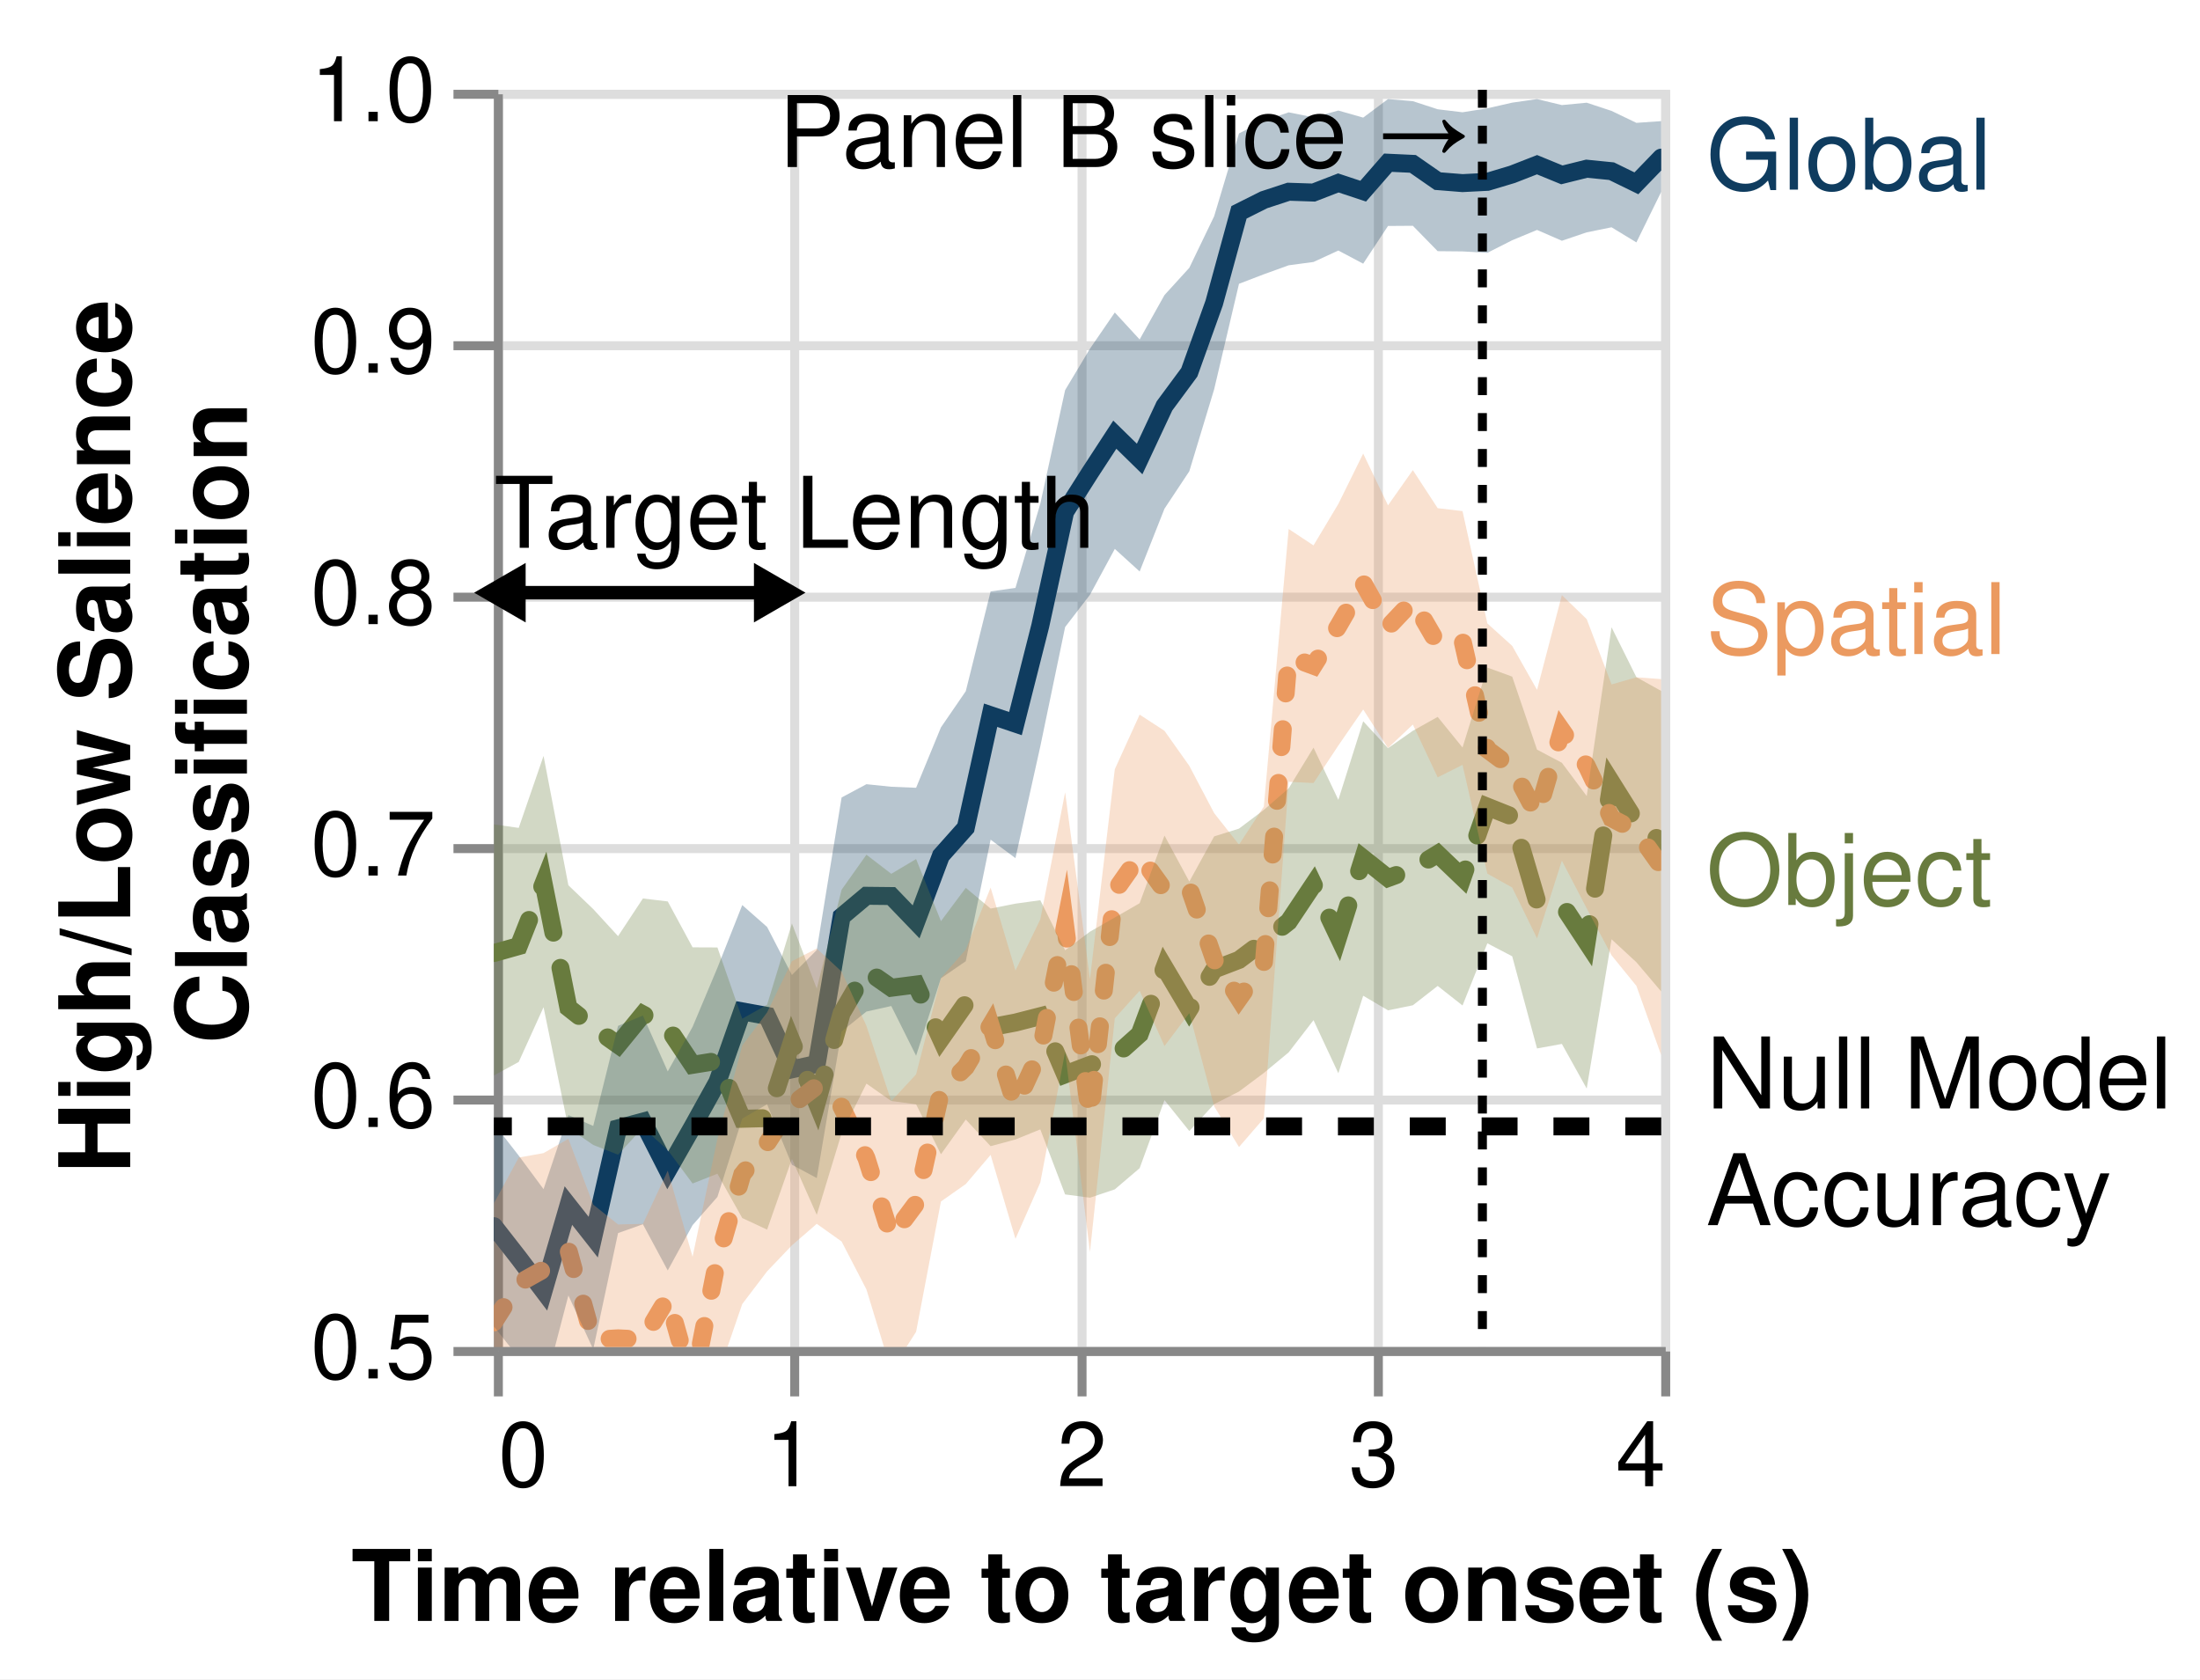
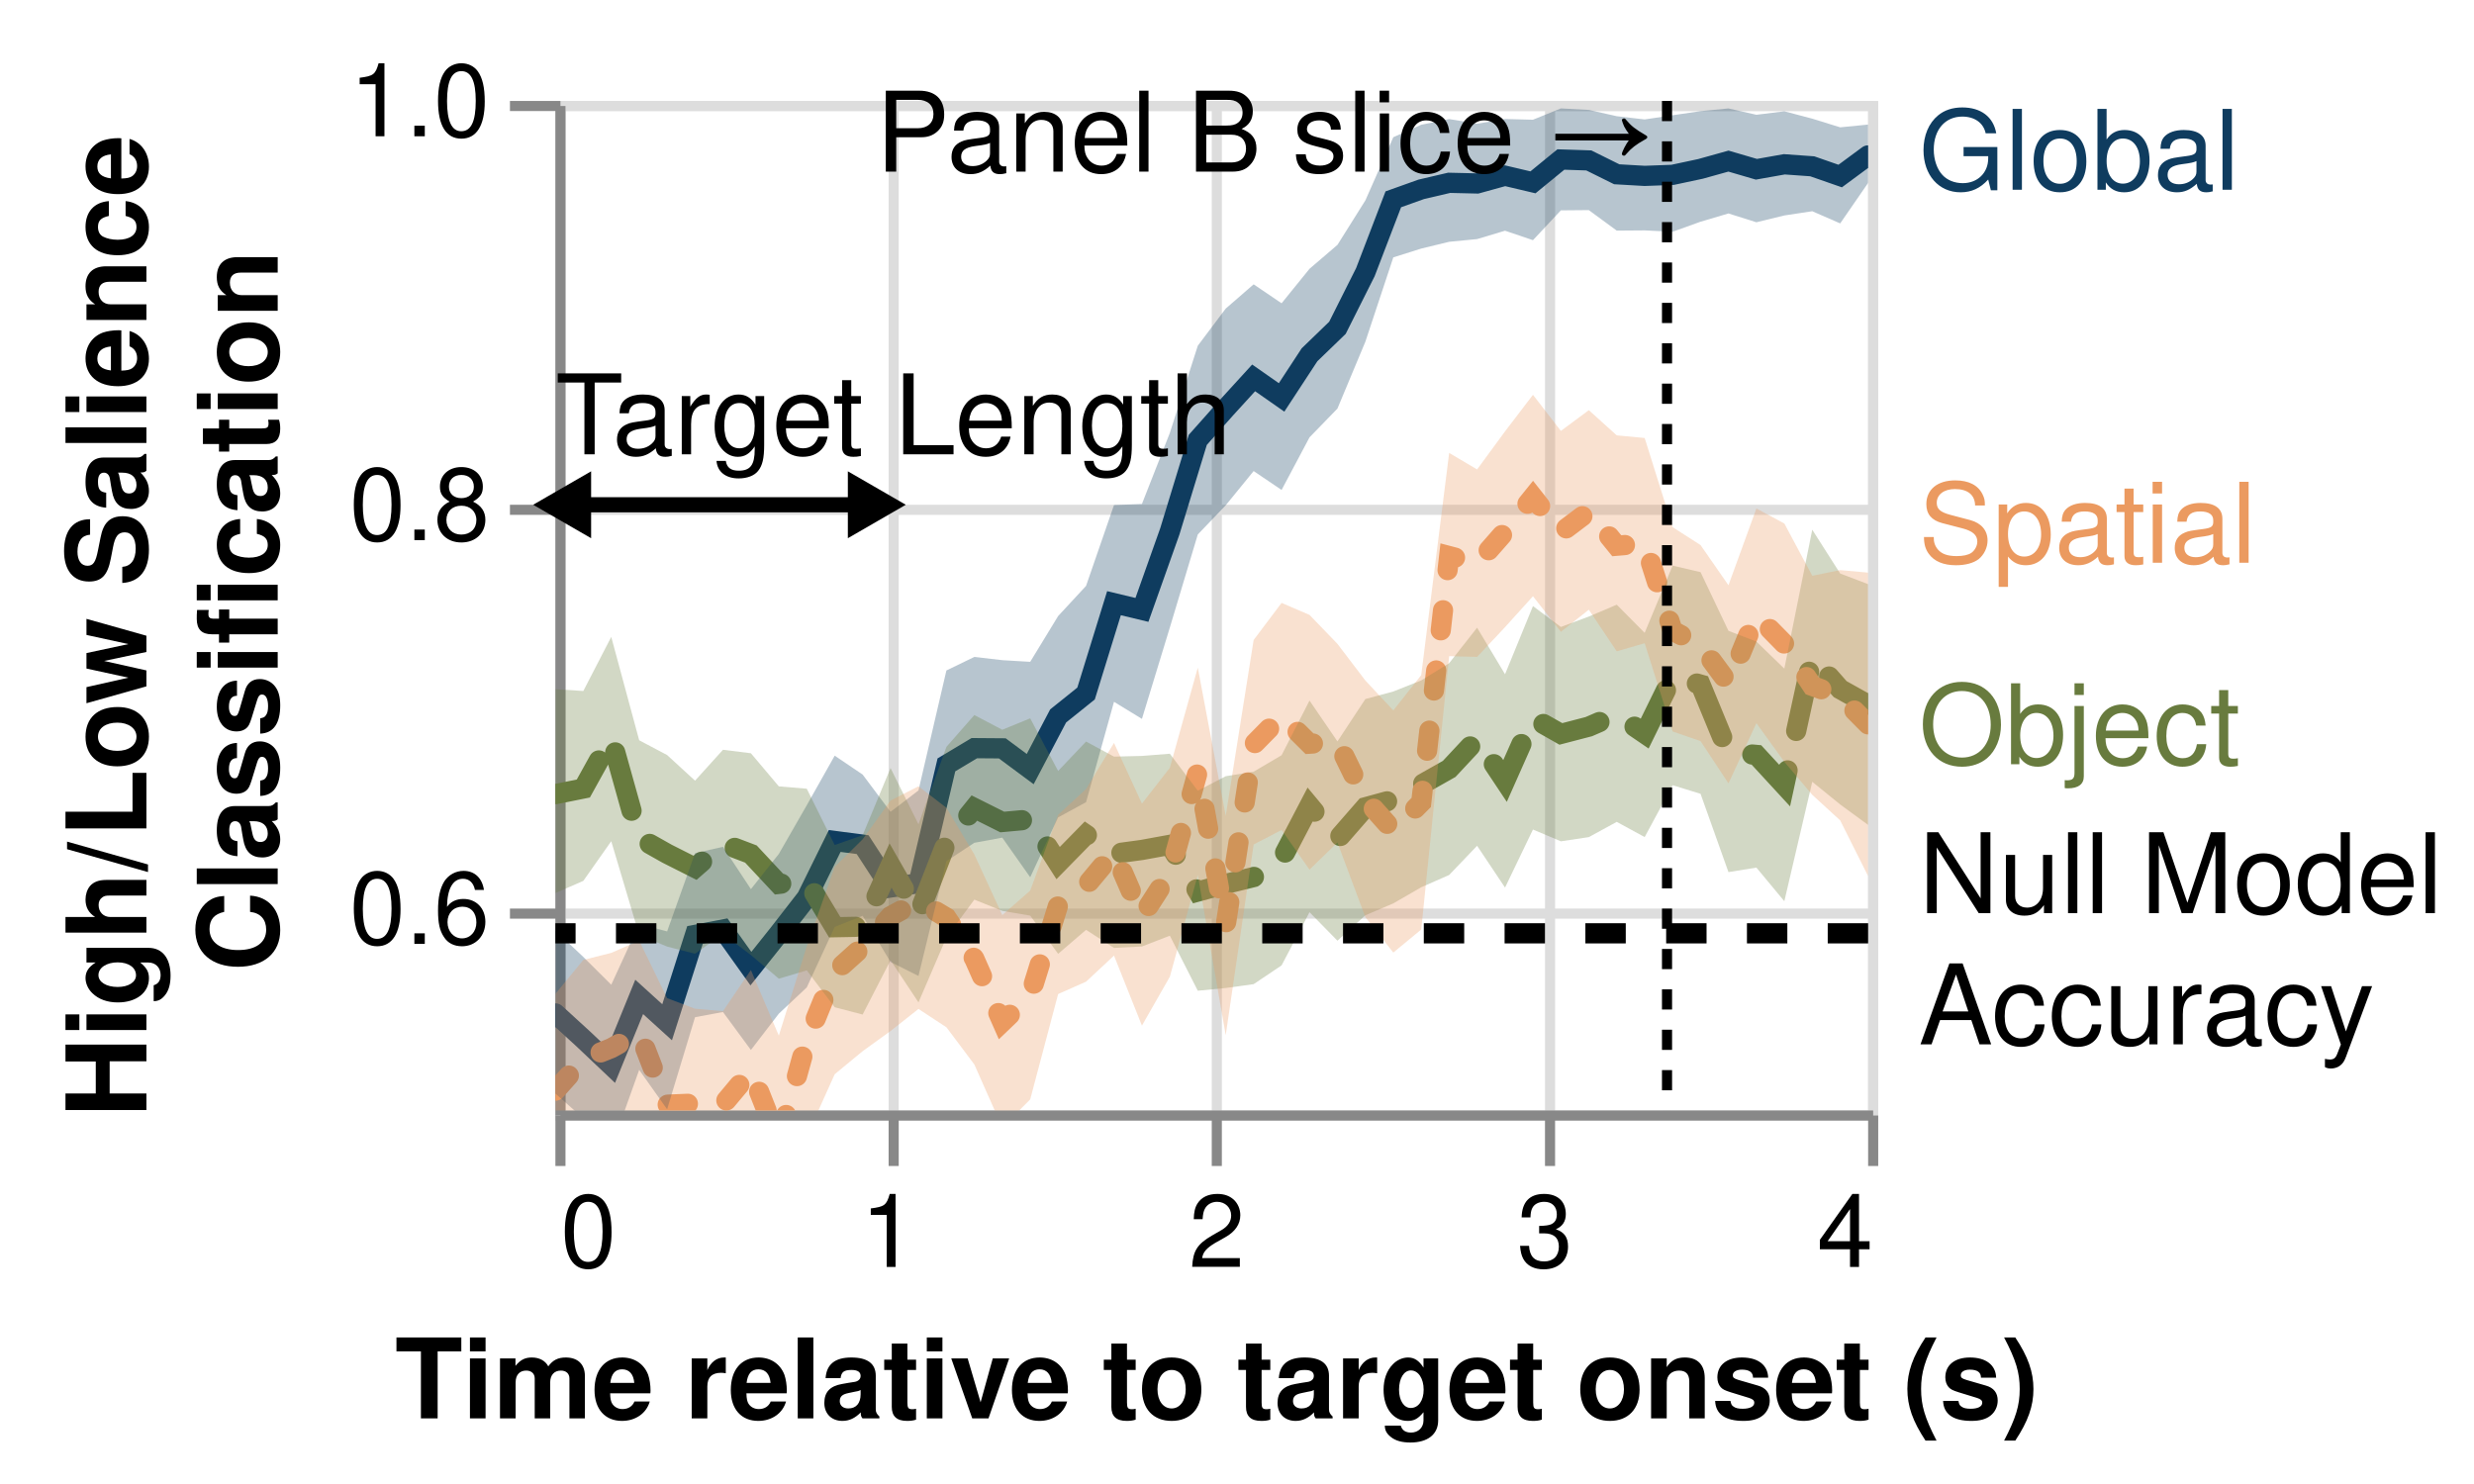
- <svg xmlns="http://www.w3.org/2000/svg" class="marks" width="245" height="187" viewBox="0 0 245 187" version="1.1">
+ <svg xmlns="http://www.w3.org/2000/svg" class="marks" width="245" height="147" viewBox="0 0 245 147" version="1.1">
  <defs>
    <clipPath id="clip1">
-       <rect x="0" y="0" width="130" height="140" />
+       <rect x="0" y="0" width="130" height="100" />
    </clipPath>
    <clipPath id="clip2">
-       <rect x="0" y="0" width="130" height="140" />
+       <rect x="0" y="0" width="130" height="100" />
    </clipPath>
    <clipPath id="clip3">
-       <rect x="0" y="0" width="130" height="140" />
+       <rect x="0" y="0" width="130" height="100" />
    </clipPath>
    <clipPath id="clip4">
-       <rect x="0" y="0" width="130" height="140" />
+       <rect x="0" y="0" width="130" height="100" />
    </clipPath>
    <clipPath id="clip5">
-       <rect x="0" y="0" width="130" height="140" />
+       <rect x="0" y="0" width="130" height="100" />
    </clipPath>
    <clipPath id="clip6">
-       <rect x="0" y="0" width="130" height="140" />
+       <rect x="0" y="0" width="130" height="100" />
    </clipPath>
  </defs>
-   <rect width="245" height="187" fill="white" />
+   <rect width="245" height="147" fill="white" />
  <g fill="none" stroke-miterlimit="10" transform="translate(55,10)">
    <g class="mark-group role-frame root" role="graphics-object" aria-roledescription="group mark container">
      <g transform="translate(0,0)">
-         <path class="background" aria-hidden="true" d="M0.5,0.5h130v140h-130Z" stroke="#ddd" />
+         <path class="background" aria-hidden="true" d="M0.5,0.5h130v100h-130Z" stroke="#ddd" />
        <g>
          <g class="mark-group role-axis" aria-hidden="true">
-             <g transform="translate(0.5,140.5)">
+             <g transform="translate(0.5,100.5)">
              <path class="background" aria-hidden="true" d="M0,0h0v0h0Z" pointer-events="none" />
              <g>
                <g class="mark-rule role-axis-grid" pointer-events="none">
-                   <line transform="translate(0,-140)" x2="0" y2="140" stroke="#ddd" stroke-width="1" opacity="1" />
-                   <line transform="translate(33,-140)" x2="0" y2="140" stroke="#ddd" stroke-width="1" opacity="1" />
-                   <line transform="translate(65,-140)" x2="0" y2="140" stroke="#ddd" stroke-width="1" opacity="1" />
-                   <line transform="translate(98,-140)" x2="0" y2="140" stroke="#ddd" stroke-width="1" opacity="1" />
-                   <line transform="translate(130,-140)" x2="0" y2="140" stroke="#ddd" stroke-width="1" opacity="1" />
+                   <line transform="translate(0,-100)" x2="0" y2="100" stroke="#ddd" stroke-width="1" opacity="1" />
+                   <line transform="translate(33,-100)" x2="0" y2="100" stroke="#ddd" stroke-width="1" opacity="1" />
+                   <line transform="translate(65,-100)" x2="0" y2="100" stroke="#ddd" stroke-width="1" opacity="1" />
+                   <line transform="translate(98,-100)" x2="0" y2="100" stroke="#ddd" stroke-width="1" opacity="1" />
+                   <line transform="translate(130,-100)" x2="0" y2="100" stroke="#ddd" stroke-width="1" opacity="1" />
                </g>
              </g>
              <path class="foreground" aria-hidden="true" d="" pointer-events="none" display="none" />
            </g>
          </g>
          <g class="mark-group role-axis" aria-hidden="true">
            <g transform="translate(0.5,0.5)">
              <path class="background" aria-hidden="true" d="M0,0h0v0h0Z" pointer-events="none" />
              <g>
                <g class="mark-rule role-axis-grid" pointer-events="none">
-                   <line transform="translate(0,140)" x2="130" y2="0" stroke="#ddd" stroke-width="1" opacity="1" />
-                   <line transform="translate(0,112)" x2="130" y2="0" stroke="#ddd" stroke-width="1" opacity="1" />
-                   <line transform="translate(0,84)" x2="130" y2="0" stroke="#ddd" stroke-width="1" opacity="1" />
-                   <line transform="translate(0,56)" x2="130" y2="0" stroke="#ddd" stroke-width="1" opacity="1" />
-                   <line transform="translate(0,28)" x2="130" y2="0" stroke="#ddd" stroke-width="1" opacity="1" />
+                   <line transform="translate(0,80)" x2="130" y2="0" stroke="#ddd" stroke-width="1" opacity="1" />
+                   <line transform="translate(0,40)" x2="130" y2="0" stroke="#ddd" stroke-width="1" opacity="1" />
                  <line transform="translate(0,0)" x2="130" y2="0" stroke="#ddd" stroke-width="1" opacity="1" />
                </g>
              </g>
              <path class="foreground" aria-hidden="true" d="" pointer-events="none" display="none" />
            </g>
          </g>
          <g class="mark-group role-axis" role="graphics-symbol" aria-roledescription="axis" aria-label="X-axis titled 'Time relative to target onset (s)' for a linear scale with values from 0 to 4">
-             <g transform="translate(0.5,140.5)">
+             <g transform="translate(0.5,100.5)">
              <path class="background" aria-hidden="true" d="M0,0h0v0h0Z" pointer-events="none" />
              <g>
                <g class="mark-rule role-axis-tick" pointer-events="none">
                  <line transform="translate(0,0)" x2="0" y2="5" stroke="#888" stroke-width="1" opacity="1" />
                  <line transform="translate(33,0)" x2="0" y2="5" stroke="#888" stroke-width="1" opacity="1" />
                  <line transform="translate(65,0)" x2="0" y2="5" stroke="#888" stroke-width="1" opacity="1" />
                  <line transform="translate(98,0)" x2="0" y2="5" stroke="#888" stroke-width="1" opacity="1" />
                  <line transform="translate(130,0)" x2="0" y2="5" stroke="#888" stroke-width="1" opacity="1" />
                </g>
                <g class="mark-text role-axis-label" pointer-events="none">
                  <text text-anchor="start" transform="translate(0,15)" font-family="Helvetica" font-size="10px" fill="#000" opacity="1">0</text>
                  <text text-anchor="middle" transform="translate(32.5,15)" font-family="Helvetica" font-size="10px" fill="#000" opacity="1">1</text>
                  <text text-anchor="middle" transform="translate(65,15)" font-family="Helvetica" font-size="10px" fill="#000" opacity="1">2</text>
                  <text text-anchor="middle" transform="translate(97.5,15)" font-family="Helvetica" font-size="10px" fill="#000" opacity="1">3</text>
                  <text text-anchor="end" transform="translate(130,15)" font-family="Helvetica" font-size="10px" fill="#000" opacity="1">4</text>
                </g>
                <g class="mark-rule role-axis-domain" pointer-events="none">
                  <line transform="translate(0,0)" x2="130" y2="0" stroke="#888" stroke-width="1" opacity="1" />
                </g>
                <g class="mark-text role-axis-title" pointer-events="none">
                  <text text-anchor="middle" transform="translate(65,30)" font-family="Helvetica" font-size="11px" font-weight="bold" fill="#000" opacity="1">Time relative to target onset (s)</text>
                </g>
              </g>
              <path class="foreground" aria-hidden="true" d="" pointer-events="none" display="none" />
            </g>
          </g>
          <g class="mark-group role-axis" role="graphics-symbol" aria-roledescription="axis" aria-label="Y-axis titled 'High/Low Salience Classification' for a linear scale with values from 0.5 to 1.0">
            <g transform="translate(0.5,0.5)">
              <path class="background" aria-hidden="true" d="M0,0h0v0h0Z" pointer-events="none" />
              <g>
                <g class="mark-rule role-axis-tick" pointer-events="none">
-                   <line transform="translate(0,140)" x2="-5" y2="0" stroke="#888" stroke-width="1" opacity="1" />
-                   <line transform="translate(0,112)" x2="-5" y2="0" stroke="#888" stroke-width="1" opacity="1" />
-                   <line transform="translate(0,84)" x2="-5" y2="0" stroke="#888" stroke-width="1" opacity="1" />
-                   <line transform="translate(0,56)" x2="-5" y2="0" stroke="#888" stroke-width="1" opacity="1" />
-                   <line transform="translate(0,28)" x2="-5" y2="0" stroke="#888" stroke-width="1" opacity="1" />
+                   <line transform="translate(0,80)" x2="-5" y2="0" stroke="#888" stroke-width="1" opacity="1" />
+                   <line transform="translate(0,40)" x2="-5" y2="0" stroke="#888" stroke-width="1" opacity="1" />
                  <line transform="translate(0,0)" x2="-5" y2="0" stroke="#888" stroke-width="1" opacity="1" />
                </g>
                <g class="mark-text role-axis-label" pointer-events="none">
-                   <text text-anchor="end" transform="translate(-7,143)" font-family="Helvetica" font-size="10px" fill="#000" opacity="1">0.5</text>
-                   <text text-anchor="end" transform="translate(-7,115)" font-family="Helvetica" font-size="10px" fill="#000" opacity="1">0.6</text>
-                   <text text-anchor="end" transform="translate(-7,87)" font-family="Helvetica" font-size="10px" fill="#000" opacity="1">0.7</text>
-                   <text text-anchor="end" transform="translate(-7,59)" font-family="Helvetica" font-size="10px" fill="#000" opacity="1">0.8</text>
-                   <text text-anchor="end" transform="translate(-7,31)" font-family="Helvetica" font-size="10px" fill="#000" opacity="1">0.9</text>
+                   <text text-anchor="end" transform="translate(-7,83)" font-family="Helvetica" font-size="10px" fill="#000" opacity="1">0.6</text>
+                   <text text-anchor="end" transform="translate(-7,43)" font-family="Helvetica" font-size="10px" fill="#000" opacity="1">0.8</text>
                  <text text-anchor="end" transform="translate(-7,3)" font-family="Helvetica" font-size="10px" fill="#000" opacity="1">1.0</text>
                </g>
                <g class="mark-rule role-axis-domain" pointer-events="none">
-                   <line transform="translate(0,140)" x2="0" y2="-140" stroke="#888" stroke-width="1" opacity="1" />
+                   <line transform="translate(0,100)" x2="0" y2="-100" stroke="#888" stroke-width="1" opacity="1" />
                </g>
                <g class="mark-text role-axis-title" pointer-events="none">
-                   <text text-anchor="middle" transform="translate(-39,70) rotate(-90) translate(0,-2)" font-family="Helvetica" font-size="11px" font-weight="bold" fill="#000" opacity="1">
+                   <text text-anchor="middle" transform="translate(-39,50) rotate(-90) translate(0,-2)" font-family="Helvetica" font-size="11px" font-weight="bold" fill="#000" opacity="1">
                    <tspan>High/Low Salience</tspan>
                    <tspan x="0" dy="13">Classification</tspan>
                  </text>
                </g>
              </g>
              <path class="foreground" aria-hidden="true" d="" pointer-events="none" display="none" />
            </g>
          </g>
          <g class="mark-group role-scope layer_0_layer_0_pathgroup" role="graphics-object" aria-roledescription="group mark container">
            <g transform="translate(0,0)">
-               <path class="background" aria-hidden="true" d="M0,0h130v140h-130Z" />
+               <path class="background" aria-hidden="true" d="M0,0h130v100h-130Z" />
              <g>
                <g class="mark-line role-mark layer_0_layer_0_marks" clip-path="url(#clip1)" role="graphics-object" aria-roledescription="line mark container">
-                   <path aria-label="condition: global; Time relative to target onset (s): 0; High/Low Salience, Classification: 0.548062899508" role="graphics-symbol" aria-roledescription="line mark" d="M0,126.542L2.766,130.087L5.532,133.751L8.298,124.249L11.064,127.766L13.83,115.649L16.596,114.901L19.362,120.328L22.128,115.474L24.894,110.484L27.66,102.627L30.426,103.132L33.191,109.08L35.957,108.476L38.723,92.073L41.489,89.753L44.255,89.782L47.021,92.656L49.787,85.286L52.553,82.177L55.319,69.648L58.085,70.579L60.851,59.677L63.617,47L66.383,42.647L69.149,38.405L71.915,41.113L74.681,35.202L77.447,31.46L80.213,23.745L82.979,13.643L85.745,12.258L88.511,11.351L91.277,11.442L94.043,10.371L96.809,11.287L99.574,8.119L102.34,8.248L105.106,10.168L107.872,10.391L110.638,10.249L113.404,9.42L116.17,8.34L118.936,9.474L121.702,8.786L124.468,9.063L127.234,10.414L130,7.553" stroke="#0F3C5F" stroke-width="2" stroke-linecap="round" stroke-dasharray="1,0" />
-                 </g>
-               </g>
-               <path class="foreground" aria-hidden="true" d="" display="none" />
-             </g>
-             <g transform="translate(0,0)">
-               <path class="background" aria-hidden="true" d="M0,0h130v140h-130Z" />
+                   <path aria-label="condition: global; Time relative to target onset (s): 0; High/Low Salience, Classification: 0.548062899508" role="graphics-symbol" aria-roledescription="line mark" d="M0,90.387L2.766,92.919L5.532,95.536L8.298,88.749L11.064,91.261L13.83,82.606L16.596,82.072L19.362,85.949L22.128,82.481L24.894,78.917L27.66,73.305L30.426,73.666L33.191,77.915L35.957,77.483L38.723,65.766L41.489,64.109L44.255,64.13L47.021,66.183L49.787,60.919L52.553,58.698L55.319,49.749L58.085,50.414L60.851,42.626L63.617,33.572L66.383,30.462L69.149,27.432L71.915,29.366L74.681,25.144L77.447,22.471L80.213,16.96L82.979,9.745L85.745,8.755L88.511,8.108L91.277,8.173L94.043,7.408L96.809,8.062L99.574,5.799L102.34,5.891L105.106,7.263L107.872,7.422L110.638,7.32L113.404,6.729L116.17,5.957L118.936,6.767L121.702,6.275L124.468,6.473L127.234,7.438L130,5.395" stroke="#0F3C5F" stroke-width="2" stroke-linecap="round" stroke-dasharray="1,0" />
+                 </g>
+               </g>
+               <path class="foreground" aria-hidden="true" d="" display="none" />
+             </g>
+             <g transform="translate(0,0)">
+               <path class="background" aria-hidden="true" d="M0,0h130v100h-130Z" />
              <g>
                <g class="mark-line role-mark layer_0_layer_0_marks" clip-path="url(#clip2)" role="graphics-object" aria-roledescription="line mark container">
-                   <path aria-label="condition: object; Time relative to target onset (s): 0; High/Low Salience, Classification: 0.656671161179" role="graphics-symbol" aria-roledescription="line mark" d="M0,96.132L2.766,95.353L5.532,88.36L8.298,102.212L11.064,104.396L13.83,106.348L16.596,102.961L19.362,104.435L22.128,108.58L24.894,108.136L27.66,114.585L30.426,114.513L33.191,106.022L35.957,112.795L38.723,102.847L41.489,98.059L44.255,99.996L47.021,99.64L49.787,105.69L52.553,101.74L55.319,104.396L58.085,103.87L60.851,103.162L63.617,109.642L66.383,108.586L69.149,107.632L71.915,105.157L74.681,97.733L77.447,102.397L80.213,97.954L82.979,96.895L85.745,94.821L88.511,92.633L91.277,88.487L94.043,94.306L96.809,85.585L99.574,87.779L102.34,86.769L105.106,85.091L107.872,87.736L110.638,79.835L113.404,80.938L116.17,90.332L118.936,90.69L121.702,94.895L124.468,77.153L127.234,81.569L130,83.73" stroke="#687B3E" stroke-width="2" stroke-linecap="round" stroke-dasharray="6,4" />
-                 </g>
-               </g>
-               <path class="foreground" aria-hidden="true" d="" display="none" />
-             </g>
-             <g transform="translate(0,0)">
-               <path class="background" aria-hidden="true" d="M0,0h130v140h-130Z" />
+                   <path aria-label="condition: object; Time relative to target onset (s): 0; High/Low Salience, Classification: 0.656671161179" role="graphics-symbol" aria-roledescription="line mark" d="M0,68.666L2.766,68.109L5.532,63.114L8.298,73.008L11.064,74.568L13.83,75.963L16.596,73.544L19.362,74.597L22.128,77.557L24.894,77.24L27.66,81.847L30.426,81.795L33.191,75.73L35.957,80.568L38.723,73.462L41.489,70.042L44.255,71.426L47.021,71.172L49.787,75.493L52.553,72.671L55.319,74.569L58.085,74.193L60.851,73.687L63.617,78.316L66.383,77.562L69.149,76.88L71.915,75.112L74.681,69.809L77.447,73.14L80.213,69.967L82.979,69.21L85.745,67.729L88.511,66.167L91.277,63.205L94.043,67.361L96.809,61.132L99.574,62.699L102.34,61.978L105.106,60.779L107.872,62.669L110.638,57.025L113.404,57.813L116.17,64.523L118.936,64.779L121.702,67.782L124.468,55.109L127.234,58.263L130,59.807" stroke="#687B3E" stroke-width="2" stroke-linecap="round" stroke-dasharray="6,4" />
+                 </g>
+               </g>
+               <path class="foreground" aria-hidden="true" d="" display="none" />
+             </g>
+             <g transform="translate(0,0)">
+               <path class="background" aria-hidden="true" d="M0,0h130v100h-130Z" />
              <g>
                <g class="mark-line role-mark layer_0_layer_0_marks" clip-path="url(#clip3)" role="graphics-object" aria-roledescription="line mark container">
-                   <path aria-label="condition: spatial; Time relative to target onset (s): 0; High/Low Salience, Classification: 0.509820726404" role="graphics-symbol" aria-roledescription="line mark" d="M0,137.25L2.766,132.912L5.532,131.358L8.298,129.216L11.064,139.194L13.83,139.034L16.596,139.168L19.362,134.536L22.128,144.29L24.894,130.313L27.66,120.791L30.426,117.307L33.191,113.058L35.957,110.938L38.723,113.254L41.489,118.964L44.255,127.733L47.021,124.02L49.787,111.563L52.553,108.815L55.319,104.168L58.085,113.086L60.851,107.065L63.617,93.042L66.383,114.29L69.149,89.228L71.915,85.293L74.681,89.137L77.447,88.901L80.213,96.846L82.979,101.198L85.745,97.281L88.511,63.118L91.277,64.138L94.043,59.722L96.809,54.92L99.574,59.837L102.34,56.911L105.106,61.683L107.872,61.359L110.638,73.463L113.404,75.518L116.17,80.758L118.936,71.342L121.702,75.283L124.468,81.12L127.234,82.55L130,86.454" stroke="#EB9A60" stroke-width="2" stroke-linecap="round" stroke-dasharray="2,4" />
+                   <path aria-label="condition: spatial; Time relative to target onset (s): 0; High/Low Salience, Classification: 0.509820726404" role="graphics-symbol" aria-roledescription="line mark" d="M0,98.036L2.766,94.937L5.532,93.827L8.298,92.297L11.064,99.425L13.83,99.31L16.596,99.405L19.362,96.097L22.128,103.064L24.894,93.081L27.66,86.279L30.426,83.791L33.191,80.756L35.957,79.241L38.723,80.895L41.489,84.974L44.255,91.238L47.021,88.586L49.787,79.688L52.553,77.725L55.319,74.406L58.085,80.776L60.851,76.475L63.617,66.458L66.383,81.636L69.149,63.734L71.915,60.923L74.681,63.669L77.447,63.5L80.213,69.176L82.979,72.284L85.745,69.486L88.511,45.084L91.277,45.813L94.043,42.658L96.809,39.229L99.574,42.74L102.34,40.651L105.106,44.059L107.872,43.828L110.638,52.473L113.404,53.941L116.17,57.684L118.936,50.958L121.702,53.774L124.468,57.943L127.234,58.964L130,61.753" stroke="#EB9A60" stroke-width="2" stroke-linecap="round" stroke-dasharray="2,4" />
                </g>
              </g>
              <path class="foreground" aria-hidden="true" d="" display="none" />
            </g>
          </g>
          <g class="mark-group role-scope layer_0_layer_1_layer_0_pathgroup" role="graphics-object" aria-roledescription="group mark container">
            <g transform="translate(0,0)">
-               <path class="background" aria-hidden="true" d="M0,0h130v140h-130Z" />
+               <path class="background" aria-hidden="true" d="M0,0h130v100h-130Z" />
              <g>
                <g class="mark-area role-mark layer_0_layer_1_layer_0_marks" clip-path="url(#clip4)" role="graphics-object" aria-roledescription="area mark container">
-                   <path aria-label="High/Low Salience, Classification: 0.508165114775; upper_lower: 0.588799611239; condition: global; winstart: 0; upper: 0.588799611239; lower: 0.508165114775" role="graphics-symbol" aria-roledescription="errorband" d="M0,137.714L2.766,141.195L5.532,144.846L8.298,134.263L11.064,140.262L13.83,127.314L16.596,126.331L19.362,131.478L22.128,126.43L24.894,123.288L27.66,114.566L30.426,112.97L33.191,119.704L35.957,121.187L38.723,104.864L41.489,102.645L44.255,102.029L47.021,107.565L49.787,98.942L52.553,97.039L55.319,83.503L58.085,85.561L60.851,73.122L63.617,59.825L66.383,56.235L69.149,51.125L71.915,53.639L74.681,46.648L77.447,42.478L80.213,33.35L82.979,21.604L85.745,20.543L88.511,19.543L91.277,19.173L94.043,17.899L96.809,19.363L99.574,15.163L102.34,15.143L105.106,17.971L107.872,17.997L110.638,18.155L113.404,16.752L116.17,15.605L118.936,16.81L121.702,15.873L124.468,15.311L127.234,16.993L130,11.358L130,3.489L127.234,3.68L124.468,2.35L121.702,1.437L118.936,1.701L116.17,1.033L113.404,1.431L110.638,2.061L107.872,2.502L105.106,2.168L102.34,1.266L99.574,1.032L96.809,3.096L94.043,2.31L91.277,3.067L88.511,2.51L85.745,3.456L82.979,4.857L80.213,14.08L77.447,19.822L74.681,22.858L71.915,27.802L69.149,24.797L66.383,28.828L63.617,33.44L60.851,46.099L58.085,55.469L55.319,55.858L52.553,66.971L49.787,71L47.021,77.726L44.255,77.612L41.489,77.327L38.723,78.808L35.957,95.795L33.191,98.571L30.426,93.224L27.66,90.788L24.894,97.77L22.128,104.351L19.362,109.312L16.596,103.087L13.83,104.238L11.064,115.381L8.298,114.175L5.532,122.421L2.766,118.685L0,115.136Z" fill="#0F3C5F" opacity="0.3" />
-                 </g>
-               </g>
-               <path class="foreground" aria-hidden="true" d="" display="none" />
-             </g>
-             <g transform="translate(0,0)">
-               <path class="background" aria-hidden="true" d="M0,0h130v140h-130Z" />
+                   <path aria-label="High/Low Salience, Classification: 0.508383124779; upper_lower: 0.589088726561; condition: global; winstart: 0; upper: 0.589088726561; lower: 0.508383124779" role="graphics-symbol" aria-roledescription="errorband" d="M0,98.323L2.766,100.78L5.532,103.733L8.298,95.979L11.064,99.882L13.83,90.761L16.596,90.246L19.362,94.008L22.128,90.41L24.894,87.811L27.66,81.819L30.426,80.718L33.191,85.288L35.957,86.675L38.723,75.307L41.489,73.484L44.255,72.975L47.021,76.897L49.787,70.969L52.553,69.459L55.319,59.52L58.085,61.21L60.851,52.157L63.617,42.942L66.383,40.054L69.149,36.661L71.915,38.535L74.681,33.322L77.447,30.471L80.213,23.848L82.979,15.495L85.745,14.622L88.511,13.951L91.277,13.683L94.043,12.854L96.809,13.79L99.574,10.837L102.34,10.813L105.106,12.843L107.872,12.822L110.638,12.958L113.404,11.963L116.17,11.145L118.936,12.017L121.702,11.343L124.468,10.924L127.234,12.13L130,8.117L130,2.339L127.234,2.613L124.468,1.755L121.702,1.025L118.936,1.37L116.17,0.741L113.404,1.01L110.638,1.417L107.872,1.832L105.106,1.511L102.34,0.888L99.574,0.737L96.809,1.86L94.043,1.788L91.277,2.258L88.511,1.795L85.745,2.358L82.979,3.591L80.213,9.852L77.447,14.256L74.681,16.626L71.915,20.042L69.149,18.166L66.383,20.566L63.617,24.246L60.851,32.881L58.085,39.92L55.319,40.027L52.553,48.036L49.787,51.024L47.021,55.559L44.255,55.394L41.489,55.074L38.723,56.415L35.957,68.297L33.191,70.415L30.426,66.725L27.66,64.854L24.894,69.764L22.128,74.586L19.362,78.072L16.596,73.882L13.83,74.511L11.064,82.262L8.298,81.527L5.532,87.544L2.766,84.793L0,82.182Z" fill="#0F3C5F" opacity="0.3" />
+                 </g>
+               </g>
+               <path class="foreground" aria-hidden="true" d="" display="none" />
+             </g>
+             <g transform="translate(0,0)">
+               <path class="background" aria-hidden="true" d="M0,0h130v100h-130Z" />
              <g>
                <g class="mark-area role-mark layer_0_layer_1_layer_0_marks" clip-path="url(#clip5)" role="graphics-object" aria-roledescription="area mark container">
-                   <path aria-label="High/Low Salience, Classification: 0.607976838496; upper_lower: 0.707864376541; condition: object; winstart: 0; upper: 0.707864376541; lower: 0.607976838496" role="graphics-symbol" aria-roledescription="errorband" d="M0,109.766L2.766,108.257L5.532,102.162L8.298,115.604L11.064,117.499L13.83,118.588L16.596,115.568L19.362,118.073L22.128,121.794L24.894,120.706L27.66,125.639L30.426,126.93L33.191,119.06L35.957,125.285L38.723,116.206L41.489,110.668L44.255,112.605L47.021,112.977L49.787,118.537L52.553,114.67L55.319,117.637L58.085,116.89L60.851,115.767L63.617,123.009L66.383,123.374L69.149,122.444L71.915,120.087L74.681,112.509L77.447,115.952L80.213,112.956L82.979,111.55L85.745,109.483L88.511,107.188L91.277,103.602L94.043,109.516L96.809,100.883L99.574,102.51L102.34,101.946L105.106,99.791L107.872,101.969L110.638,95.046L113.404,96.49L116.17,106.752L118.936,106.251L121.702,111.22L124.468,94.597L127.234,97.153L130,100.416L130,66.945L127.234,65.407L124.468,59.85L121.702,78.646L118.936,74.941L116.17,73.477L113.404,65.349L110.638,64.338L107.872,73.242L105.106,69.833L102.34,71.378L99.574,73.318L96.809,70.32L94.043,79.069L91.277,73.256L88.511,77.79L85.745,80.19L82.979,82.274L80.213,83.14L77.447,88.17L74.681,83.05L71.915,90.58L69.149,92.173L66.383,93.748L63.617,95.818L60.851,90.248L58.085,90.628L55.319,91.176L52.553,88.867L49.787,92.576L47.021,85.661L44.255,87.305L41.489,85.178L38.723,89.079L35.957,100.089L33.191,92.835L30.426,101.885L27.66,103.439L24.894,95.506L22.128,95.494L19.362,90.382L16.596,90.054L13.83,94.248L11.064,91.234L8.298,88.582L5.532,74.178L2.766,82.193L0,81.798Z" fill="#687B3E" opacity="0.3" />
-                 </g>
-               </g>
-               <path class="foreground" aria-hidden="true" d="" display="none" />
-             </g>
-             <g transform="translate(0,0)">
-               <path class="background" aria-hidden="true" d="M0,0h130v140h-130Z" />
+                   <path aria-label="High/Low Salience, Classification: 0.607671830966; upper_lower: 0.708646905801; condition: object; winstart: 0; upper: 0.708646905801; lower: 0.607671830966" role="graphics-symbol" aria-roledescription="errorband" d="M0,78.466L2.766,77.255L5.532,73.327L8.298,82.621L11.064,83.767L13.83,84.475L16.596,82.509L19.362,84.604L22.128,86.946L24.894,86.123L27.66,89.774L30.426,90.497L33.191,85.12L35.957,89.291L38.723,82.864L41.489,79.113L44.255,80.228L47.021,80.7L49.787,84.483L52.553,82.107L55.319,83.897L58.085,83.755L60.851,82.687L63.617,88.139L66.383,87.869L69.149,87.485L71.915,85.627L74.681,80.36L77.447,83.183L80.213,80.664L82.979,79.487L85.745,77.888L88.511,76.672L91.277,73.779L94.043,77.921L96.809,72.169L99.574,73.338L102.34,72.922L105.106,71.411L107.872,72.918L110.638,67.78L113.404,68.63L116.17,76.389L118.936,75.94L121.702,79.271L124.468,67.441L127.234,69.688L130,71.714L130,47.864L127.234,46.812L124.468,42.471L121.702,56.232L118.936,53.552L116.17,52.486L113.404,46.673L110.638,46.03L107.872,52.687L105.106,49.9L102.34,51.073L99.574,52.104L96.809,50.036L94.043,56.789L91.277,52.175L88.511,55.695L85.745,57.399L82.979,58.498L80.213,59.244L77.447,63.441L74.681,59.395L71.915,64.811L69.149,66.44L66.383,66.89L63.617,68.327L60.851,64.663L58.085,64.88L55.319,64.948L52.553,63.454L49.787,66.367L47.021,61.155L44.255,62.284L41.489,60.829L38.723,63.982L35.957,71.647L33.191,66.078L30.426,72.733L27.66,73.703L24.894,68.128L22.128,67.896L19.362,64.616L16.596,64.271L13.83,67.33L11.064,64.792L8.298,63.328L5.532,53.089L2.766,58.448L0,58.271Z" fill="#687B3E" opacity="0.3" />
+                 </g>
+               </g>
+               <path class="foreground" aria-hidden="true" d="" display="none" />
+             </g>
+             <g transform="translate(0,0)">
+               <path class="background" aria-hidden="true" d="M0,0h130v100h-130Z" />
              <g>
                <g class="mark-area role-mark layer_0_layer_1_layer_0_marks" clip-path="url(#clip6)" role="graphics-object" aria-roledescription="area mark container">
-                   <path aria-label="High/Low Salience, Classification: 0.462361721035; upper_lower: 0.557085431312; condition: spatial; winstart: 0; upper: 0.557085431312; lower: 0.462361721035" role="graphics-symbol" aria-roledescription="errorband" d="M0,150.539L2.766,146.933L5.532,144.634L8.298,141.865L11.064,153.683L13.83,151.499L16.596,152.04L19.362,148.375L22.128,158.518L24.894,143.276L27.66,135.213L30.426,131.576L33.191,128.678L35.957,126.282L38.723,128.249L41.489,133.589L44.255,142.647L47.021,138.303L49.787,123.795L52.553,121.852L55.319,118.605L58.085,127.95L60.851,121.683L63.617,107.146L66.383,129.413L69.149,103.394L71.915,100.326L74.681,106.49L77.447,102.819L80.213,113.192L82.979,117.73L85.745,114.54L88.511,77.056L91.277,77.199L94.043,73.021L96.809,69.006L99.574,73.298L102.34,70.683L105.106,76.563L107.872,75.17L110.638,87.287L113.404,88.833L116.17,94.491L118.936,85.843L121.702,91.157L124.468,96.381L127.234,99.785L130,107.515L130,65.622L127.234,65.424L124.468,66.218L121.702,58.948L118.936,56.27L116.17,66.822L113.404,61.924L110.638,59.426L107.872,46.916L105.106,46.591L102.34,42.352L99.574,46.273L96.809,40.511L94.043,46.117L91.277,50.736L88.511,48.908L85.745,79.818L82.979,84.055L80.213,80.548L77.447,75.286L74.681,71.382L71.915,69.58L69.149,75.662L66.383,99.033L63.617,78.235L60.851,92.385L58.085,98.078L55.319,88.844L52.553,95.74L49.787,98.897L47.021,109.639L44.255,112.623L41.489,104.244L38.723,98.191L35.957,95.626L33.191,97.039L30.426,102.741L27.66,106.431L24.894,116.816L22.128,129.951L19.362,120.363L16.596,126.29L13.83,126.35L11.064,124.144L8.298,116.815L5.532,118.409L2.766,118.903L0,124.016Z" fill="#EB9A60" opacity="0.3" />
+                   <path aria-label="High/Low Salience, Classification: 0.46316311687; upper_lower: 0.557743185356; condition: spatial; winstart: 0; upper: 0.557743185356; lower: 0.46316311687" role="graphics-symbol" aria-roledescription="errorband" d="M0,107.367L2.766,104.877L5.532,103.094L8.298,101.128L11.064,109.813L13.83,108.184L16.596,108.538L19.362,106.224L22.128,113.557L24.894,102.558L27.66,96.41L30.426,94.126L33.191,92.13L35.957,89.942L38.723,91.756L41.489,95.441L44.255,101.681L47.021,98.901L49.787,88.465L52.553,87.239L55.319,84.657L58.085,91.594L60.851,86.749L63.617,76.675L66.383,92.536L69.149,73.653L71.915,72.213L74.681,76.141L77.447,73.451L80.213,80.855L82.979,84.357L85.745,82.075L88.511,54.996L91.277,55.071L94.043,52.123L96.809,49.061L99.574,52.583L102.34,50.394L105.106,54.518L107.872,53.715L110.638,62.453L113.404,63.413L116.17,67.595L118.936,61.632L121.702,65.462L124.468,68.732L127.234,71.266L130,76.789L130,46.723L127.234,46.473L124.468,47.032L121.702,41.857L118.936,40.368L116.17,47.974L113.404,43.992L110.638,42.217L107.872,33.386L105.106,33.126L102.34,30.63L99.574,32.684L96.809,29.109L94.043,32.732L91.277,36.501L88.511,34.865L85.745,56.875L82.979,60.373L80.213,57.411L77.447,53.779L74.681,50.909L71.915,49.722L69.149,53.395L66.383,70.818L63.617,56.133L60.851,66.054L58.085,69.607L55.319,63.592L52.553,68.159L49.787,70.706L47.021,78.218L44.255,80.647L41.489,74.643L38.723,70.017L35.957,67.888L33.191,69.301L30.426,73.139L27.66,75.87L24.894,83.736L22.128,92.585L19.362,86.089L16.596,90.162L13.83,89.919L11.064,88.871L8.298,83.17L5.532,84.392L2.766,85.086L0,88.451Z" fill="#EB9A60" opacity="0.3" />
                </g>
              </g>
              <path class="foreground" aria-hidden="true" d="" display="none" />
            </g>
          </g>
          <g class="mark-text role-mark layer_0_layer_2_marks" role="graphics-object" aria-roledescription="text mark container">
-             <text aria-label="condition: global; Mean of value: 0.971004578632; condition_label: Global" role="graphics-symbol" aria-roledescription="text mark" text-anchor="start" transform="translate(135,11.11872)" font-family="Helvetica" font-size="11px" fill="#0F3C5F">Global</text>
-             <text aria-label="condition: object; Mean of value: 0.686503733299; condition_label: Object" role="graphics-symbol" aria-roledescription="text mark" text-anchor="start" transform="translate(135,90.77895)" font-family="Helvetica" font-size="11px" fill="#687B3E">Object</text>
-             <text aria-label="condition: spatial; Mean of value: 0.78629807108; condition_label: Spatial" role="graphics-symbol" aria-roledescription="text mark" text-anchor="start" transform="translate(135,62.83654)" font-family="Helvetica" font-size="11px" fill="#EB9A60">Spatial</text>
+             <text aria-label="condition: global; Mean of value: 0.971004578632; condition_label: Global" role="graphics-symbol" aria-roledescription="text mark" text-anchor="start" transform="translate(135,8.799084)" font-family="Helvetica" font-size="11px" fill="#0F3C5F">Global</text>
+             <text aria-label="condition: object; Mean of value: 0.686503733299; condition_label: Object" role="graphics-symbol" aria-roledescription="text mark" text-anchor="start" transform="translate(135,65.69925)" font-family="Helvetica" font-size="11px" fill="#687B3E">Object</text>
+             <text aria-label="condition: spatial; Mean of value: 0.78629807108; condition_label: Spatial" role="graphics-symbol" aria-roledescription="text mark" text-anchor="start" transform="translate(135,45.74039)" font-family="Helvetica" font-size="11px" fill="#EB9A60">Spatial</text>
          </g>
          <g class="mark-rule role-mark layer_0_layer_3_layer_0_marks" role="graphics-object" aria-roledescription="rule mark container">
-             <line aria-label="Mean of best: 3.38723404255" role="graphics-symbol" aria-roledescription="rule mark" transform="translate(110.0851,0)" x2="0" y2="140" stroke="black" stroke-dasharray="2,2" />
+             <line aria-label="Mean of best: 3.38723404255" role="graphics-symbol" aria-roledescription="rule mark" transform="translate(110.0851,0)" x2="0" y2="100" stroke="black" stroke-dasharray="2,2" />
          </g>
          <g class="mark-text role-mark layer_0_layer_4_layer_0_marks" role="graphics-object" aria-roledescription="text mark container">
-             <text text-anchor="end" transform="translate(109.0851,8.6)" font-family="Helvetica" font-size="11px" fill="black">Panel B slice →</text>
+             <text text-anchor="end" transform="translate(109.0851,7)" font-family="Helvetica" font-size="11px" fill="black">Panel B slice →</text>
          </g>
          <g class="mark-text role-mark layer_0_layer_5_layer_0_marks" role="graphics-object" aria-roledescription="text mark container">
-             <text text-anchor="start" transform="translate(135,113.4318)" font-family="Helvetica" font-size="11px" fill="black">
+             <text text-anchor="start" transform="translate(135,80.45132)" font-family="Helvetica" font-size="11px" fill="black">
              <tspan>Null Model</tspan>
              <tspan x="0" dy="13">Accuracy</tspan>
            </text>
          </g>
          <g class="mark-rule role-mark layer_0_layer_6_layer_0_marks" role="graphics-symbol" aria-roledescription="rule mark container">
-             <line transform="translate(130,115.4318)" x2="-130" y2="0" stroke="black" stroke-width="2" stroke-dasharray="4,4" />
+             <line transform="translate(130,82.45132)" x2="-130" y2="0" stroke="black" stroke-width="2" stroke-dasharray="4,4" />
          </g>
          <g class="mark-line role-mark layer_0_layer_7_layer_0_marks" role="graphics-object" aria-roledescription="line mark container">
-             <path aria-label="x: 0.05; y: 0.8" role="graphics-symbol" aria-roledescription="line mark" d="M1.625,56L30.875,56" stroke="black" stroke-width="1.5" />
+             <path aria-label="x: 0.05; y: 0.8" role="graphics-symbol" aria-roledescription="line mark" d="M1.625,40L30.875,40" stroke="black" stroke-width="1.5" />
          </g>
          <g class="mark-symbol role-mark layer_0_layer_7_layer_1_marks" role="graphics-object" aria-roledescription="symbol mark container">
-             <path aria-label="x: 0.05; y: 0.8; dir: 270" role="graphics-symbol" aria-roledescription="point" transform="translate(1.625,56) rotate(270)" d="M0,-1.826L-1.581,0.913L1.581,0.913Z" stroke="black" stroke-width="2" opacity="1" />
-             <path aria-label="x: 0.95; y: 0.8; dir: 90" role="graphics-symbol" aria-roledescription="point" transform="translate(30.875,56) rotate(90)" d="M0,-1.826L-1.581,0.913L1.581,0.913Z" stroke="black" stroke-width="2" opacity="1" />
+             <path aria-label="x: 0.05; y: 0.8; dir: 270" role="graphics-symbol" aria-roledescription="point" transform="translate(1.625,40) rotate(270)" d="M0,-1.826L-1.581,0.913L1.581,0.913Z" stroke="black" stroke-width="2" opacity="1" />
+             <path aria-label="x: 0.95; y: 0.8; dir: 90" role="graphics-symbol" aria-roledescription="point" transform="translate(30.875,40) rotate(90)" d="M0,-1.826L-1.581,0.913L1.581,0.913Z" stroke="black" stroke-width="2" opacity="1" />
          </g>
          <g class="mark-text role-mark layer_0_layer_8_layer_0_marks" role="graphics-object" aria-roledescription="text mark container">
-             <text text-anchor="start" transform="translate(0,51)" font-family="Helvetica" font-size="11px" fill="black">Target Length</text>
+             <text text-anchor="start" transform="translate(0,35)" font-family="Helvetica" font-size="11px" fill="black">Target Length</text>
          </g>
        </g>
        <path class="foreground" aria-hidden="true" d="" display="none" />
      </g>
    </g>
  </g>
</svg>
